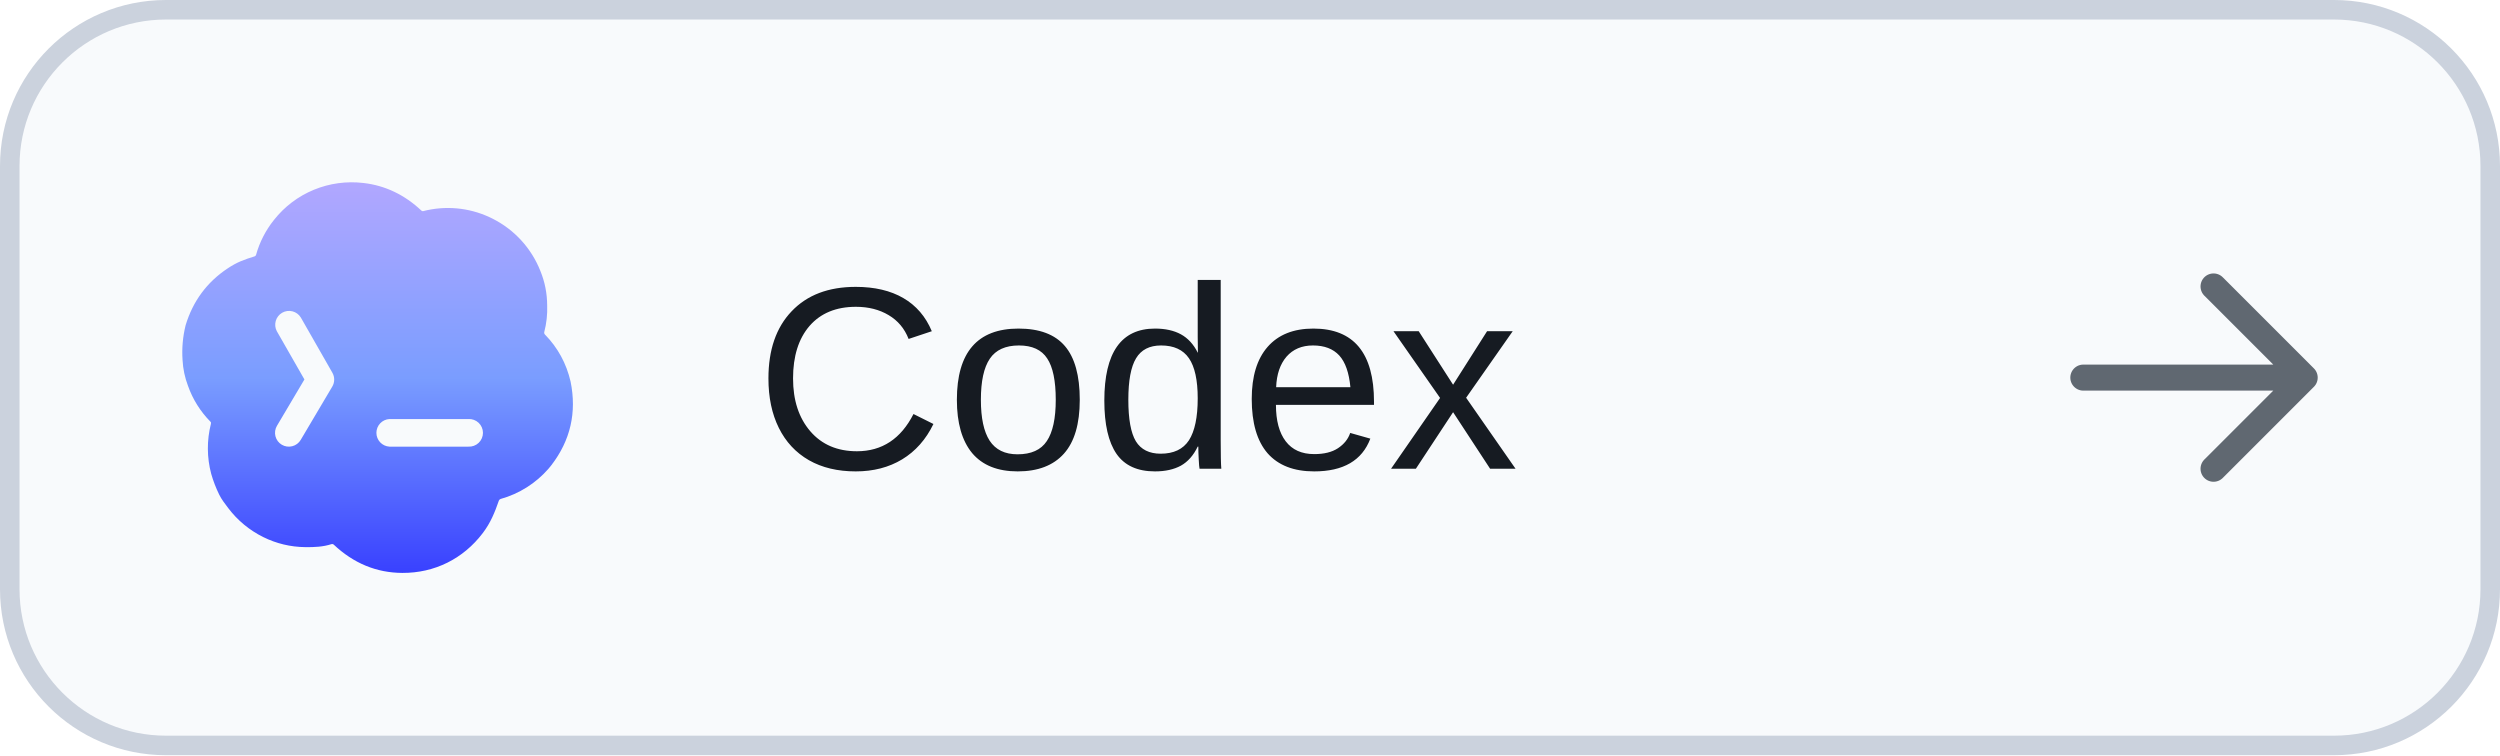
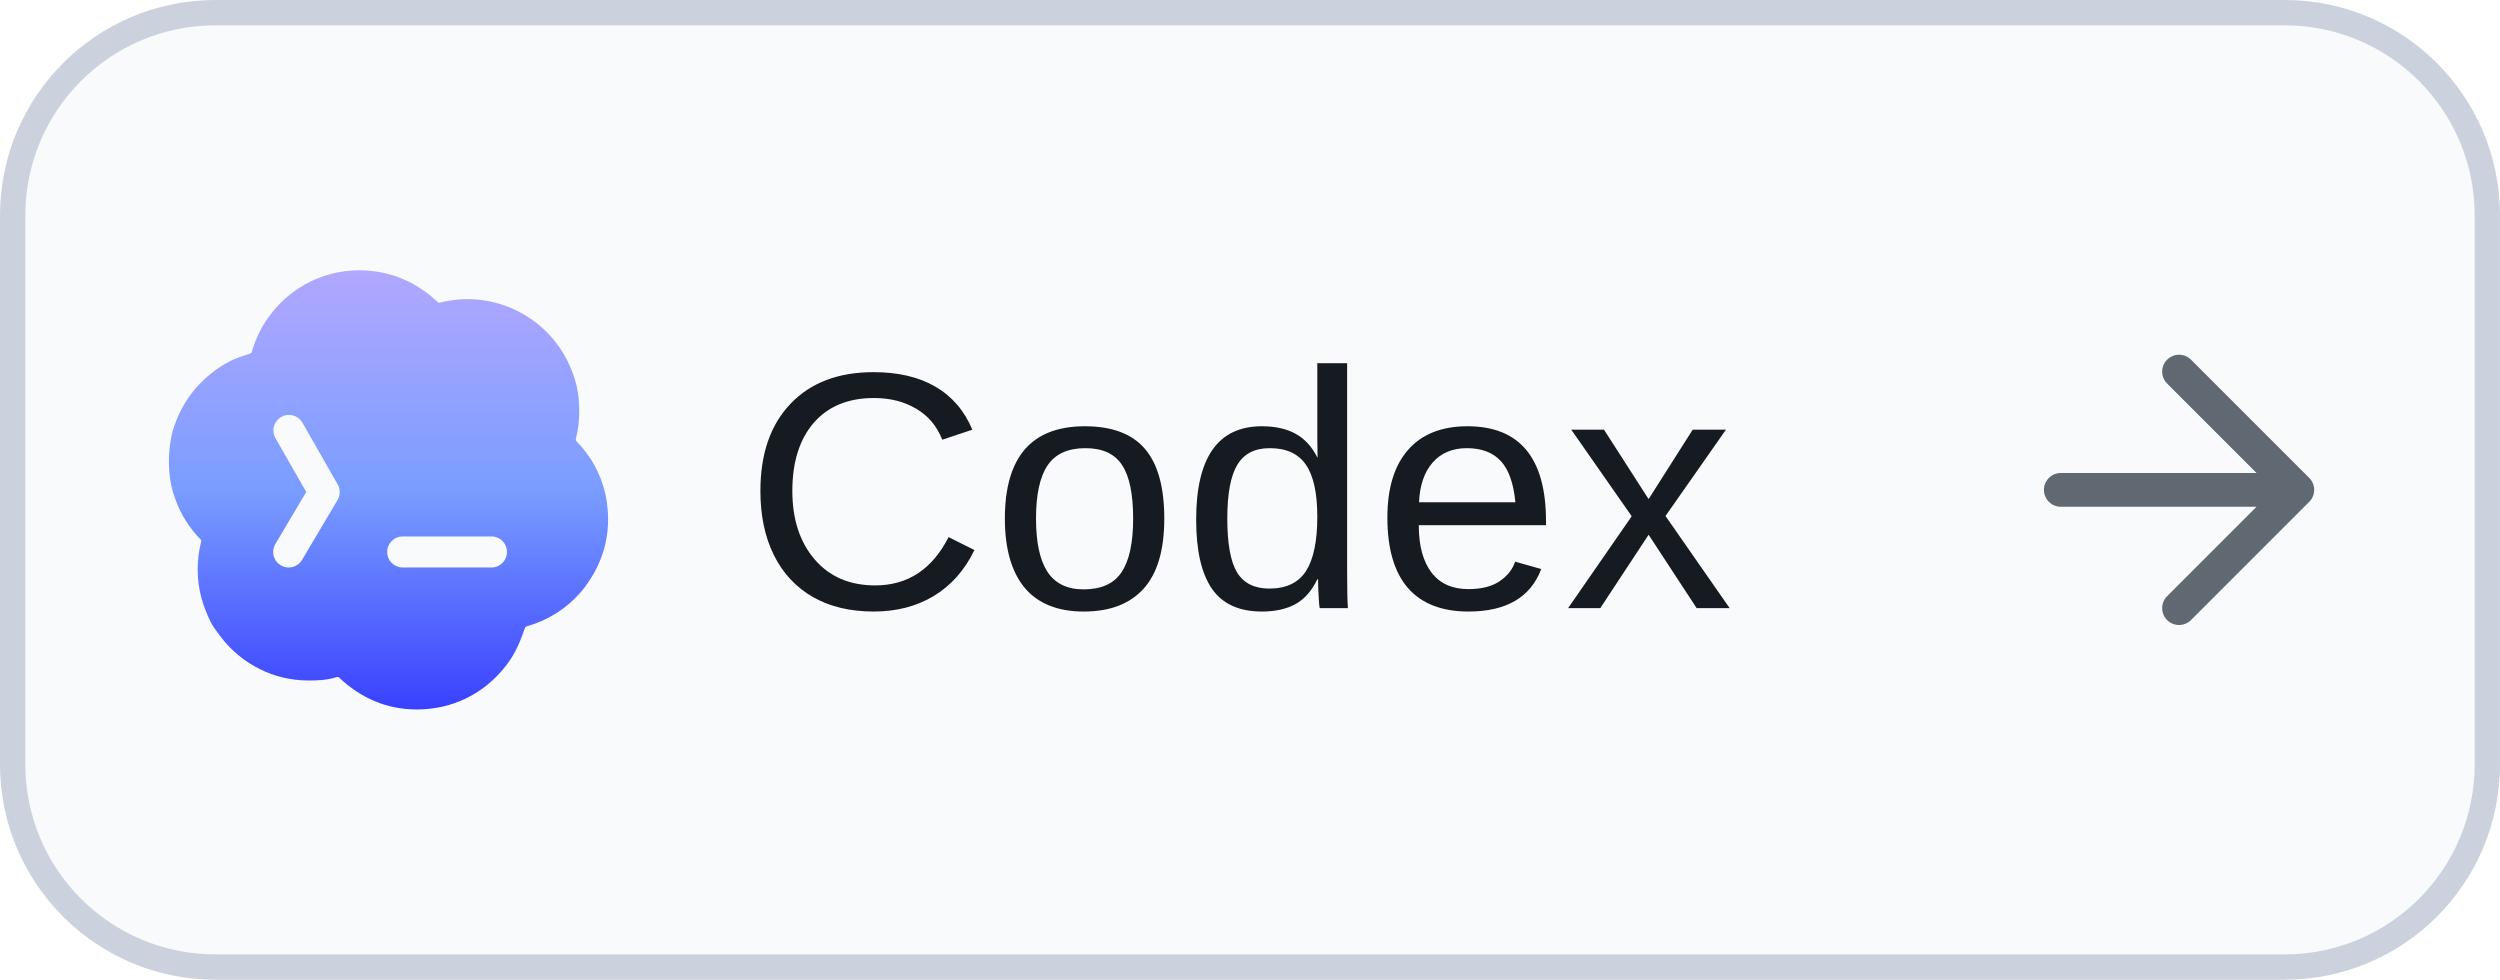
- <svg xmlns="http://www.w3.org/2000/svg" width="192" height="58" viewBox="0 0 192 58" role="img" aria-labelledby="title">
-   <rect x="0.75" y="0.75" width="190.5" height="56.5" rx="12" fill="#F8FAFC" stroke="#CBD2DD" stroke-width="1.5" />
-   <svg x="14" y="14" width="30" height="30" viewBox="0 0 468 468" fill="none">
+ <svg xmlns="http://www.w3.org/2000/svg" width="148" height="58" viewBox="0 0 148 58" role="img" aria-labelledby="title">
+   <rect x="0.75" y="0.75" width="146.5" height="56.5" rx="12" fill="#F8FAFC" stroke="#CBD2DD" stroke-width="1.5" />
+   <svg x="10" y="16" width="26" height="26" viewBox="0 0 468 468" fill="none">
    <path d="M157.66 8.952C176.447 1.223 196.899 -1.569 217.07 0.841C243.07 3.831 266.237 14.88 286.569 33.99C286.829 34.25 287.193 34.432 287.531 34.536C287.898 34.626 288.281 34.626 288.649 34.536C315.082 27.71 343.062 30.236 367.845 41.686L369.067 42.258L372.083 43.74C398.025 56.888 418.26 79.073 428.971 106.112C434.405 119.372 437.109 133.178 437.161 147.581C437.552 158.293 436.379 169.005 433.677 179.379C433.544 179.902 433.546 180.451 433.682 180.974C433.819 181.497 434.085 181.977 434.457 182.369C449.901 198.15 460.146 216.948 465.216 238.787C472.73 275.836 465.034 309.246 442.153 338.989L438.617 343.305C423.464 360.651 403.574 373.193 381.391 379.392C380.91 379.533 380.468 379.786 380.102 380.129C379.737 380.472 379.457 380.897 379.285 381.368C374.319 395.694 369.327 407.966 360.045 420.211C336.645 451.073 302.273 468.206 263.559 467.998C232.696 467.842 205.344 456.558 181.476 434.147C181.117 433.811 180.675 433.576 180.195 433.466C179.716 433.357 179.216 433.376 178.746 433.523C168.658 436.773 158.466 437.241 147.442 437.111C129.883 436.97 112.588 432.826 96.872 424.995C80.409 416.838 66.076 404.953 55.011 390.286C51.059 385.034 47.133 380.094 44.247 374.244C40.307 366.217 37.088 357.856 34.627 349.259C29.433 329.698 29.307 309.135 34.263 289.512C34.426 289.045 34.48 288.547 34.419 288.056C34.33 287.574 34.083 287.135 33.717 286.808C21.707 274.652 12.527 259.995 6.833 243.883C3.046 233.959 0.844 223.501 0.307 212.892C-0.637 198.919 0.599 184.885 3.973 171.293C12.735 142.381 29.505 119.684 54.231 103.226C59.743 99.56 64.969 96.701 69.858 94.647C75.448 92.333 81.038 90.383 86.654 88.745C87.055 88.62 87.419 88.398 87.714 88.099C88.009 87.8 88.225 87.432 88.344 87.029C92.608 71.716 99.941 57.43 109.898 45.04C122.449 29.102 138.9 16.673 157.66 8.952ZM248.192 283.636C243.967 283.873 239.993 285.719 237.085 288.794C234.178 291.869 232.558 295.94 232.558 300.172C232.558 304.404 234.178 308.475 237.085 311.55C239.993 314.625 243.967 316.471 248.192 316.708H342.729C344.978 316.834 347.23 316.5 349.346 315.726C351.462 314.952 353.398 313.754 355.035 312.206C356.672 310.658 357.976 308.793 358.868 306.724C359.759 304.654 360.219 302.425 360.219 300.172C360.219 297.919 359.759 295.69 358.868 293.62C357.976 291.551 356.672 289.685 355.035 288.138C353.398 286.59 351.462 285.392 349.346 284.618C347.23 283.844 344.978 283.51 342.729 283.636H248.192ZM142.008 161.985C139.758 158.32 136.171 155.675 132.005 154.607C127.839 153.54 123.422 154.134 119.687 156.265C115.951 158.396 113.192 161.896 111.991 166.026C110.79 170.155 111.242 174.589 113.252 178.391L146.324 236.213L113.408 291.748C112.3 293.617 111.571 295.687 111.263 297.838C110.954 299.989 111.073 302.179 111.611 304.285C112.15 306.39 113.097 308.368 114.401 310.107C115.704 311.846 117.336 313.312 119.206 314.42C121.075 315.528 123.144 316.256 125.296 316.565C127.447 316.873 129.637 316.754 131.743 316.216C133.848 315.678 135.827 314.73 137.566 313.427C139.305 312.124 140.77 310.491 141.878 308.622L179.682 244.793C181.173 242.279 181.97 239.414 181.993 236.491C182.016 233.568 181.263 230.691 179.812 228.154L142.008 161.985Z" fill="url(#paint0_linear_584_5815)" />
    <defs>
      <linearGradient id="paint0_linear_584_5815" x1="233.996" y1="0.009" x2="233.996" y2="467.998" gradientUnits="userSpaceOnUse">
        <stop stop-color="#B1A7FF" />
        <stop offset="0.5" stop-color="#7A9DFF" />
        <stop offset="1" stop-color="#3941FF" />
      </linearGradient>
    </defs>
  </svg>
-   <text x="58" y="36" font-family="Arial, Helvetica, sans-serif" font-size="20" letter-spacing="0.2" fill="#161B22">Codex</text>
-   <path d="M160 29h17m-7-7 7 7-7 7" fill="none" stroke="#606871" stroke-width="2" stroke-linecap="round" stroke-linejoin="round" />
+   <text x="44" y="36" font-family="Arial, Helvetica, sans-serif" font-size="20" letter-spacing="0.2" fill="#161B22">Codex</text>
+   <path d="M122 29h14m-7-7 7 7-7 7" fill="none" stroke="#606871" stroke-width="2" stroke-linecap="round" stroke-linejoin="round" />
</svg>
